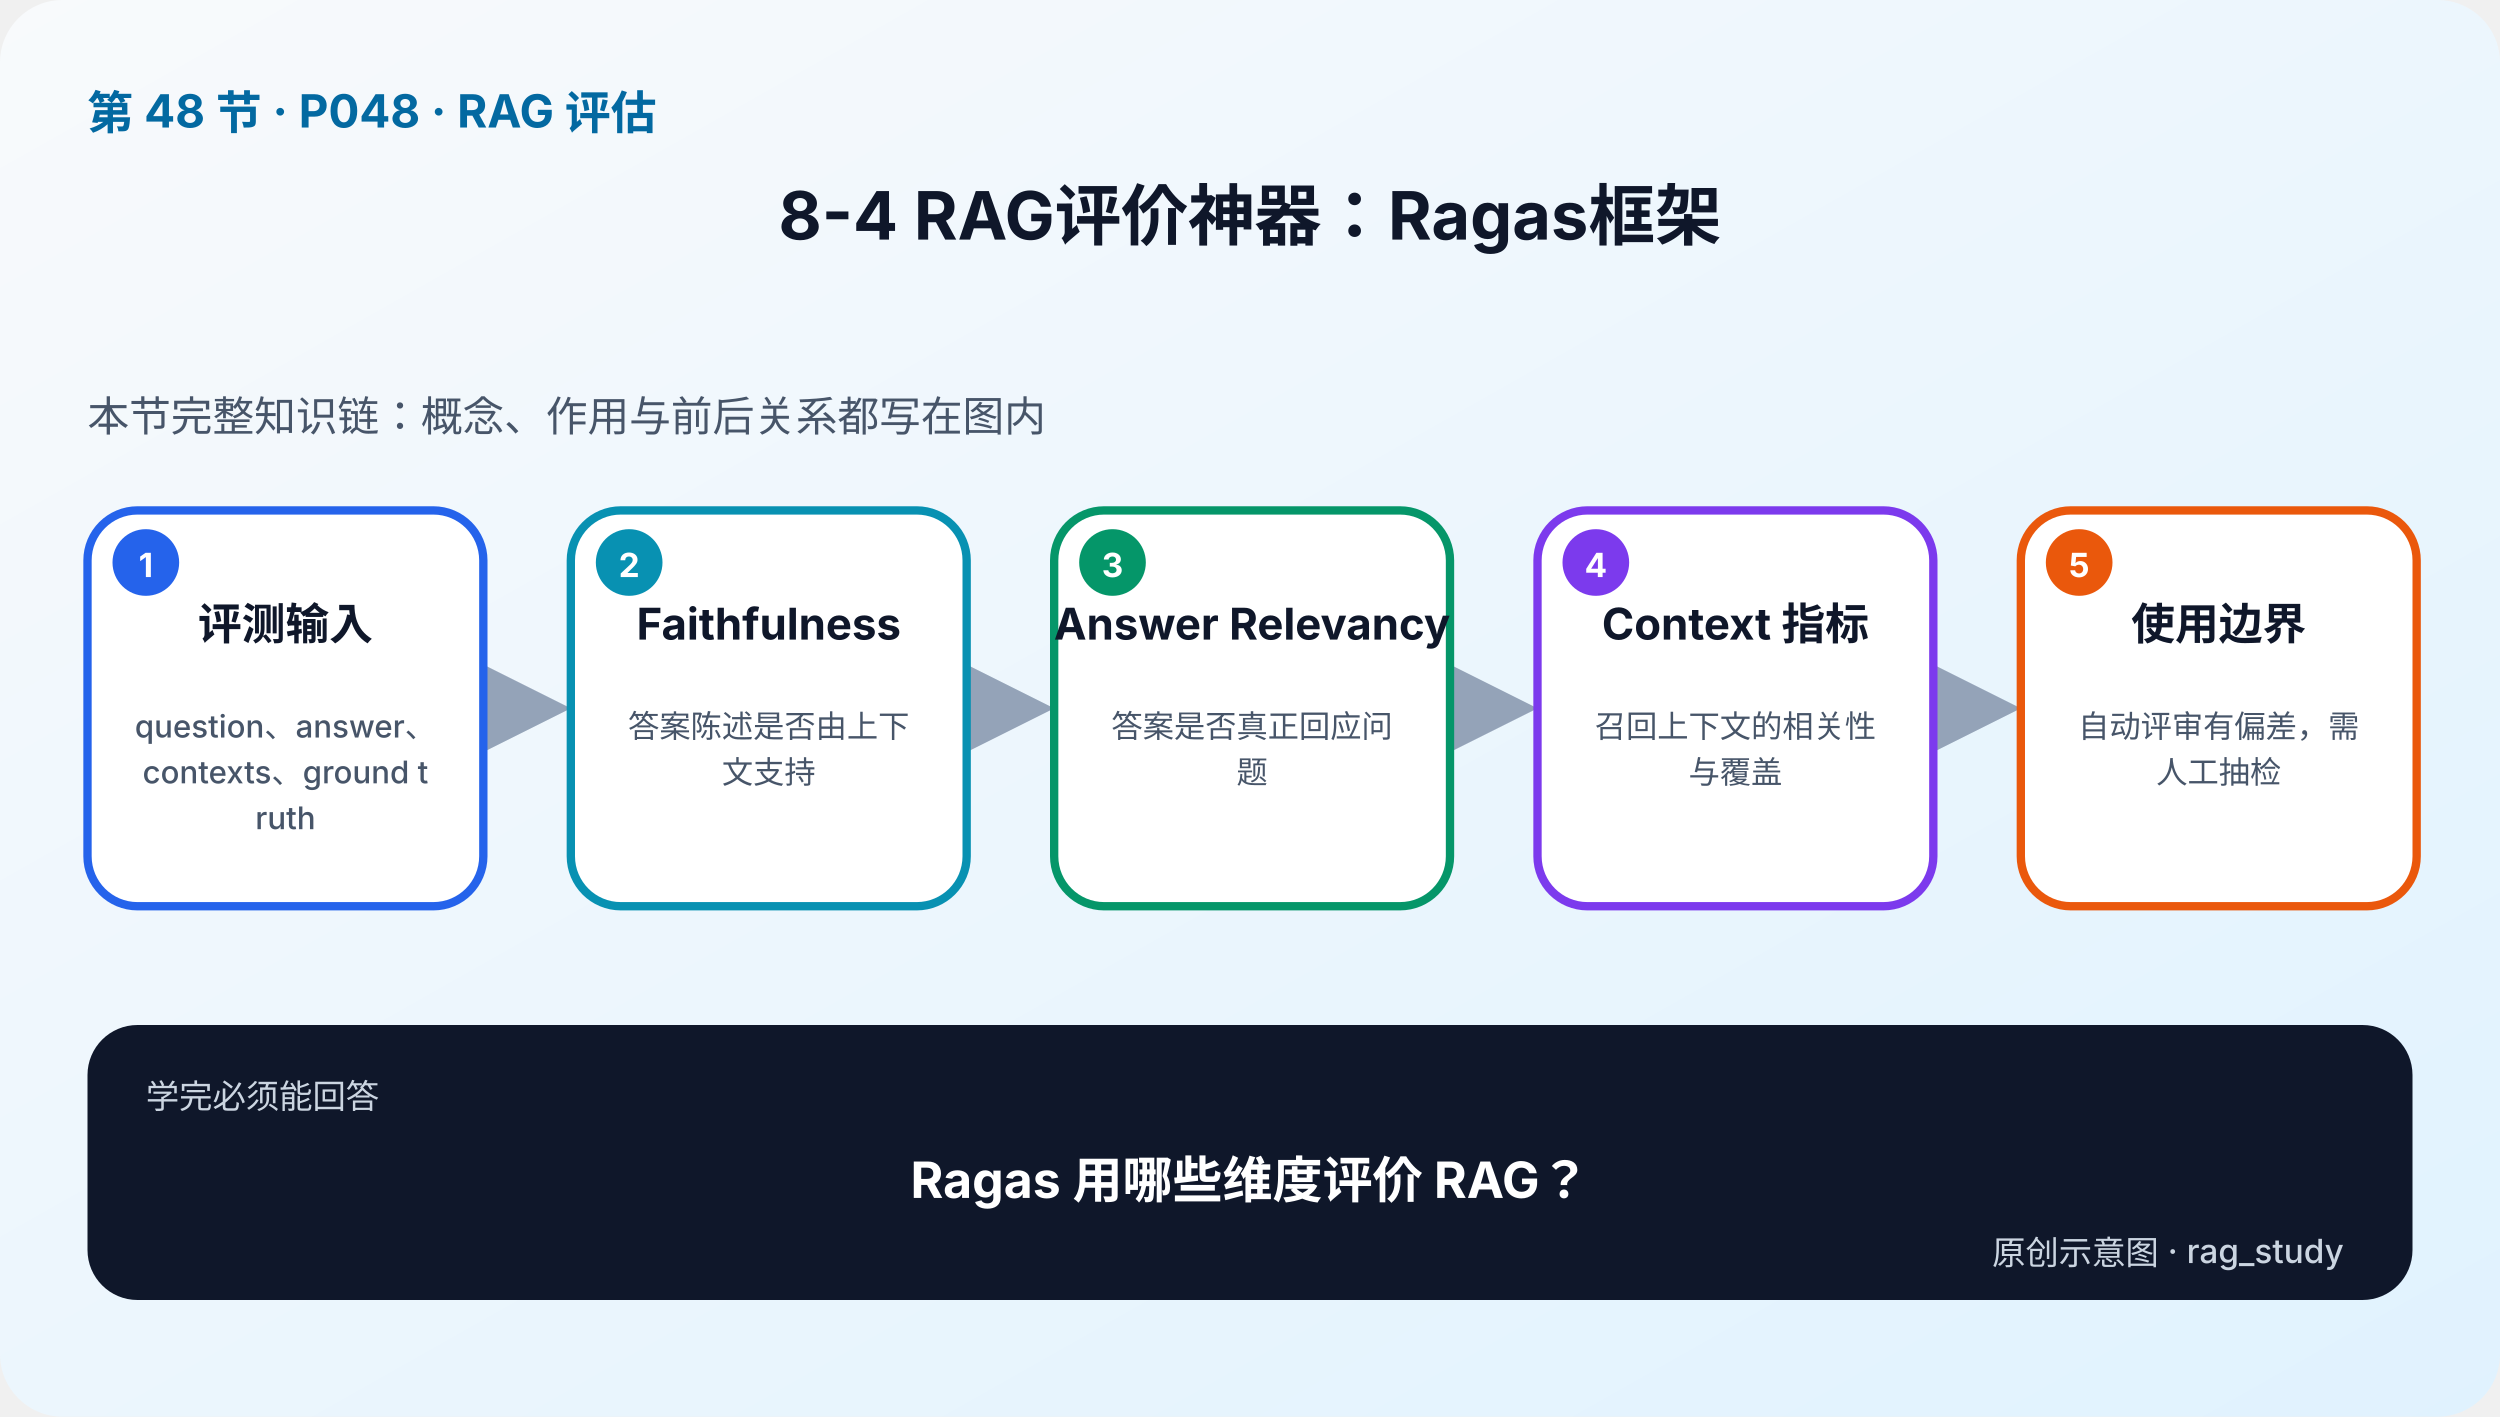
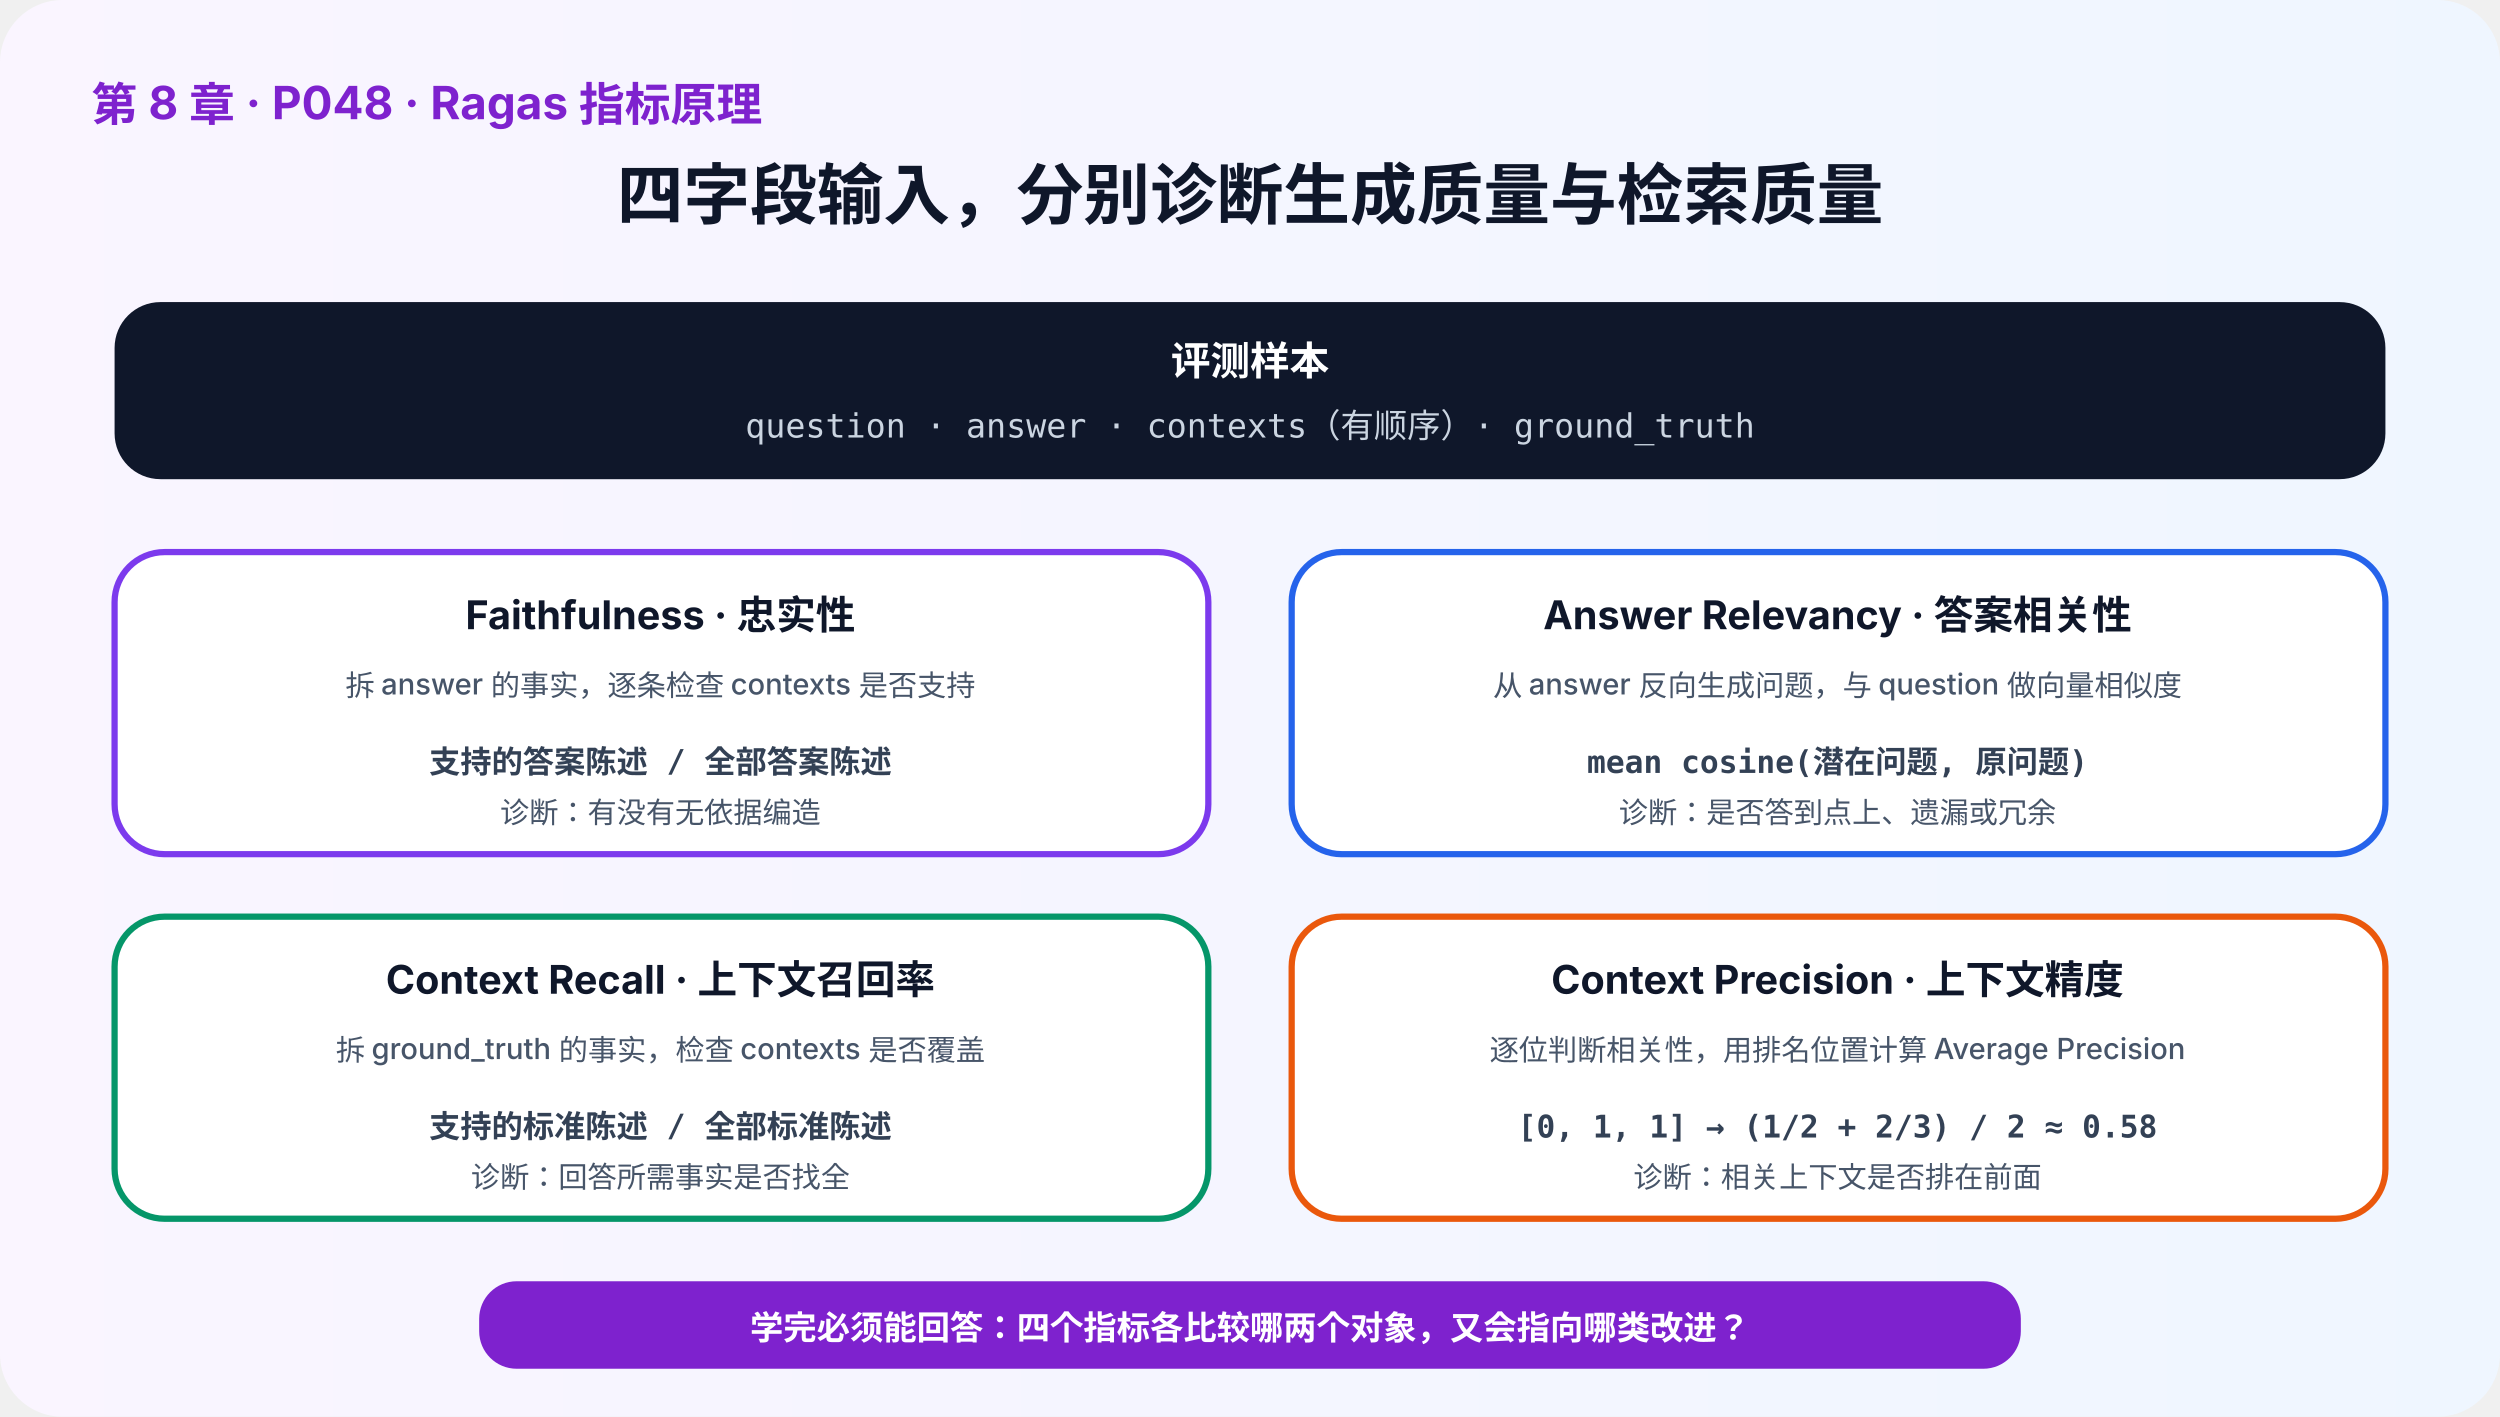
<svg xmlns="http://www.w3.org/2000/svg" role="img" width="1200" height="680" viewBox="0 0 1200 680">
  <defs>
-     <linearGradient id="bg" x1="0" x2="1" y1="0" y2="1">
-       <stop offset="0" stop-color="#f8fafc" />
-       <stop offset="1" stop-color="#e0f2fe" />
+     <linearGradient id="b48" x1="0" x2="1">
+       <stop stop-color="#faf5ff" />
+       <stop offset="1" stop-color="#eff6ff" />
    </linearGradient>
-     <marker id="arrow" markerWidth="12" markerHeight="12" refX="10" refY="6" orient="auto">
-       <path d="M0,0 L12,6 L0,12 z" fill="#94a3b8" />
-     </marker>
-     <style>
-       .chapter { font: 700 22px -apple-system,BlinkMacSystemFont,"Segoe UI","PingFang SC",sans-serif; fill:#0369a1; }
-       .title { font: 700 32px -apple-system,BlinkMacSystemFont,"Segoe UI","PingFang SC",sans-serif; fill:#0f172a; }
-       .number { font: 700 16px -apple-system,BlinkMacSystemFont,"Segoe UI","PingFang SC",sans-serif; fill:white; }
-       .node { font: 700 21px -apple-system,BlinkMacSystemFont,"Segoe UI","PingFang SC",sans-serif; fill:#0f172a; }
-       .detail { font: 500 15px -apple-system,BlinkMacSystemFont,"Segoe UI","PingFang SC",sans-serif; fill:#475569; }
-       .hint { font: 500 20px -apple-system,BlinkMacSystemFont,"Segoe UI","PingFang SC",sans-serif; fill:#475569; }
-       .question { font: 700 24px -apple-system,BlinkMacSystemFont,"Segoe UI","PingFang SC",sans-serif; fill:white; }
-       .brand { font: 500 16px -apple-system,BlinkMacSystemFont,"Segoe UI","PingFang SC",sans-serif; fill:#cbd5e1; }
-     </style>
+     <style>.h{font:700 22px -apple-system,BlinkMacSystemFont,"PingFang SC",sans-serif;fill:#7e22ce}.t{font:700 32px -apple-system,BlinkMacSystemFont,"PingFang SC",sans-serif;fill:#0f172a}.n{font:700 19px -apple-system,BlinkMacSystemFont,"PingFang SC",sans-serif;fill:#0f172a}.d{font:500 14px -apple-system,BlinkMacSystemFont,"PingFang SC",sans-serif;fill:#475569}.f{font:600 15px ui-monospace,SFMono-Regular,monospace;fill:#334155}</style>
  </defs>
-   <rect width="1200" height="680" rx="30" fill="url(#bg)" />
-   <text x="42" y="62" class="chapter">第 48 节 · P048 · RAG 评估</text>
-   <text x="600" y="115" text-anchor="middle" class="title">8-4 RAG评价神器：Ragas框架</text>
-   <text x="42" y="207" class="hint">本节完整知识链：概念、作用与前后关系都写在图内</text>
-   <path d="M 236 340 L 266 340" stroke="#94a3b8" stroke-width="4" marker-end="url(#arrow)" />
-   <path d="M 468 340 L 498 340" stroke="#94a3b8" stroke-width="4" marker-end="url(#arrow)" />
-   <path d="M 700 340 L 730 340" stroke="#94a3b8" stroke-width="4" marker-end="url(#arrow)" />
-   <path d="M 932 340 L 962 340" stroke="#94a3b8" stroke-width="4" marker-end="url(#arrow)" />
-   <rect x="42" y="245" width="190" height="190" rx="24" fill="white" stroke="#2563eb" stroke-width="4" />
-   <circle cx="70" cy="270" r="16" fill="#2563eb" />
-   <text x="70" y="277" text-anchor="middle" class="number">1</text>
-   <text x="137" y="307" text-anchor="middle" class="node">评测输入</text>
-   <text x="137" y="354" text-anchor="middle" class="detail">question、answer、</text>
-   <text x="137" y="376" text-anchor="middle" class="detail">contexts、ground t</text>
-   <text x="137" y="398" text-anchor="middle" class="detail">ruth</text>
-   <rect x="274" y="245" width="190" height="190" rx="24" fill="white" stroke="#0891b2" stroke-width="4" />
-   <circle cx="302" cy="270" r="16" fill="#0891b2" />
-   <text x="302" y="277" text-anchor="middle" class="number">2</text>
-   <text x="369" y="307" text-anchor="middle" class="node">Faithfulness</text>
-   <text x="369" y="354" text-anchor="middle" class="detail">答案陈述是否由上下</text>
-   <text x="369" y="376" text-anchor="middle" class="detail">文支持</text>
-   <rect x="506" y="245" width="190" height="190" rx="24" fill="white" stroke="#059669" stroke-width="4" />
-   <circle cx="534" cy="270" r="16" fill="#059669" />
-   <text x="534" y="277" text-anchor="middle" class="number">3</text>
-   <text x="601" y="307" text-anchor="middle" class="node">Answer Relevancy</text>
-   <text x="601" y="354" text-anchor="middle" class="detail">答案是否真正回应问</text>
-   <text x="601" y="376" text-anchor="middle" class="detail">题</text>
-   <rect x="738" y="245" width="190" height="190" rx="24" fill="white" stroke="#7c3aed" stroke-width="4" />
-   <circle cx="766" cy="270" r="16" fill="#7c3aed" />
-   <text x="766" y="277" text-anchor="middle" class="number">4</text>
-   <text x="833" y="307" text-anchor="middle" class="node">Context 指标</text>
-   <text x="833" y="354" text-anchor="middle" class="detail">召回上下文的相关性</text>
-   <text x="833" y="376" text-anchor="middle" class="detail">与覆盖</text>
-   <rect x="970" y="245" width="190" height="190" rx="24" fill="white" stroke="#ea580c" stroke-width="4" />
-   <circle cx="998" cy="270" r="16" fill="#ea580c" />
-   <text x="998" y="277" text-anchor="middle" class="number">5</text>
-   <text x="1065" y="307" text-anchor="middle" class="node">使用边界</text>
-   <text x="1065" y="354" text-anchor="middle" class="detail">自动评审有偏差，需</text>
-   <text x="1065" y="376" text-anchor="middle" class="detail">人工抽检</text>
-   <rect x="42" y="492" width="1116" height="132" rx="24" fill="#0f172a" />
-   <text x="70" y="532" class="brand">学完必须能回答</text>
-   <text x="600" y="575" text-anchor="middle" class="question">Ragas 用哪些维度评价 RAG？</text>
-   <text x="1125" y="607" text-anchor="end" class="brand">原创示意图 · rag_study</text>
+   <rect width="1200" height="680" rx="30" fill="url(#b48)" />
+   <text x="44" y="58" class="h">第 8 章 · P048 · Ragas 指标原理</text>
+   <text x="600" y="105" text-anchor="middle" class="t">四字段输入，分别诊断生成质量与检索质量</text>
+   <rect x="55" y="145" width="1090" height="85" rx="22" fill="#0f172a" />
+   <text x="600" y="180" text-anchor="middle" style="font:700 19px -apple-system,BlinkMacSystemFont,'PingFang SC';fill:white">评测样本</text>
+   <text x="600" y="210" text-anchor="middle" style="font:500 16px ui-monospace,SFMono-Regular,monospace;fill:#cbd5e1">question · answer · contexts（有顺序）· ground_truth</text>
+   <rect x="55" y="265" width="525" height="145" rx="24" fill="white" stroke="#7c3aed" stroke-width="3" />
+   <text x="317" y="302" text-anchor="middle" class="n">Faithfulness · 忠实性</text>
+   <text x="317" y="334" text-anchor="middle" class="d">拆 answer 的事实，逐条检查 contexts 是否支持</text>
+   <text x="317" y="371" text-anchor="middle" class="f">支持的答案陈述 / 全部答案陈述</text>
+   <text x="317" y="395" text-anchor="middle" class="d">诊断：有没有无依据编造</text>
+   <rect x="620" y="265" width="525" height="145" rx="24" fill="white" stroke="#2563eb" stroke-width="3" />
+   <text x="882" y="302" text-anchor="middle" class="n">Answer Relevancy · 答案相关性</text>
+   <text x="882" y="334" text-anchor="middle" class="d">从 answer 反向生成问题，与 question 做向量相似度</text>
+   <text x="882" y="371" text-anchor="middle" class="f">mean cosine(潜在问题, 原问题)</text>
+   <text x="882" y="395" text-anchor="middle" class="d">诊断：是否答到点上、遗漏或冗余</text>
+   <rect x="55" y="440" width="525" height="145" rx="24" fill="white" stroke="#059669" stroke-width="3" />
+   <text x="317" y="477" text-anchor="middle" class="n">Context Recall · 上下文召回率</text>
+   <text x="317" y="509" text-anchor="middle" class="d">拆 ground_truth 的事实，检查 contexts 是否覆盖</text>
+   <text x="317" y="546" text-anchor="middle" class="f">支持的标准陈述 / 全部标准陈述</text>
+   <text x="317" y="570" text-anchor="middle" class="d">诊断：回答所需事实是否找全</text>
+   <rect x="620" y="440" width="525" height="145" rx="24" fill="white" stroke="#ea580c" stroke-width="3" />
+   <text x="882" y="477" text-anchor="middle" class="n">Context Precision · 上下文精度</text>
+   <text x="882" y="509" text-anchor="middle" class="d">逐位判断相关性，用排名位置计算 Average Precision</text>
+   <text x="882" y="546" text-anchor="middle" class="f">[0, 1, 1] → (1/2 + 2/3) / 2 ≈ 0.58</text>
+   <text x="882" y="570" text-anchor="middle" class="d">诊断：相关上下文是否排在前面</text>
+   <rect x="230" y="615" width="740" height="42" rx="18" fill="#7e22ce" />
+   <text x="600" y="643" text-anchor="middle" style="font:600 16px -apple-system,BlinkMacSystemFont,'PingFang SC';fill:white">学完必须能回答：四个指标各比较哪两个对象，又会指向哪类改进？</text>
</svg>
